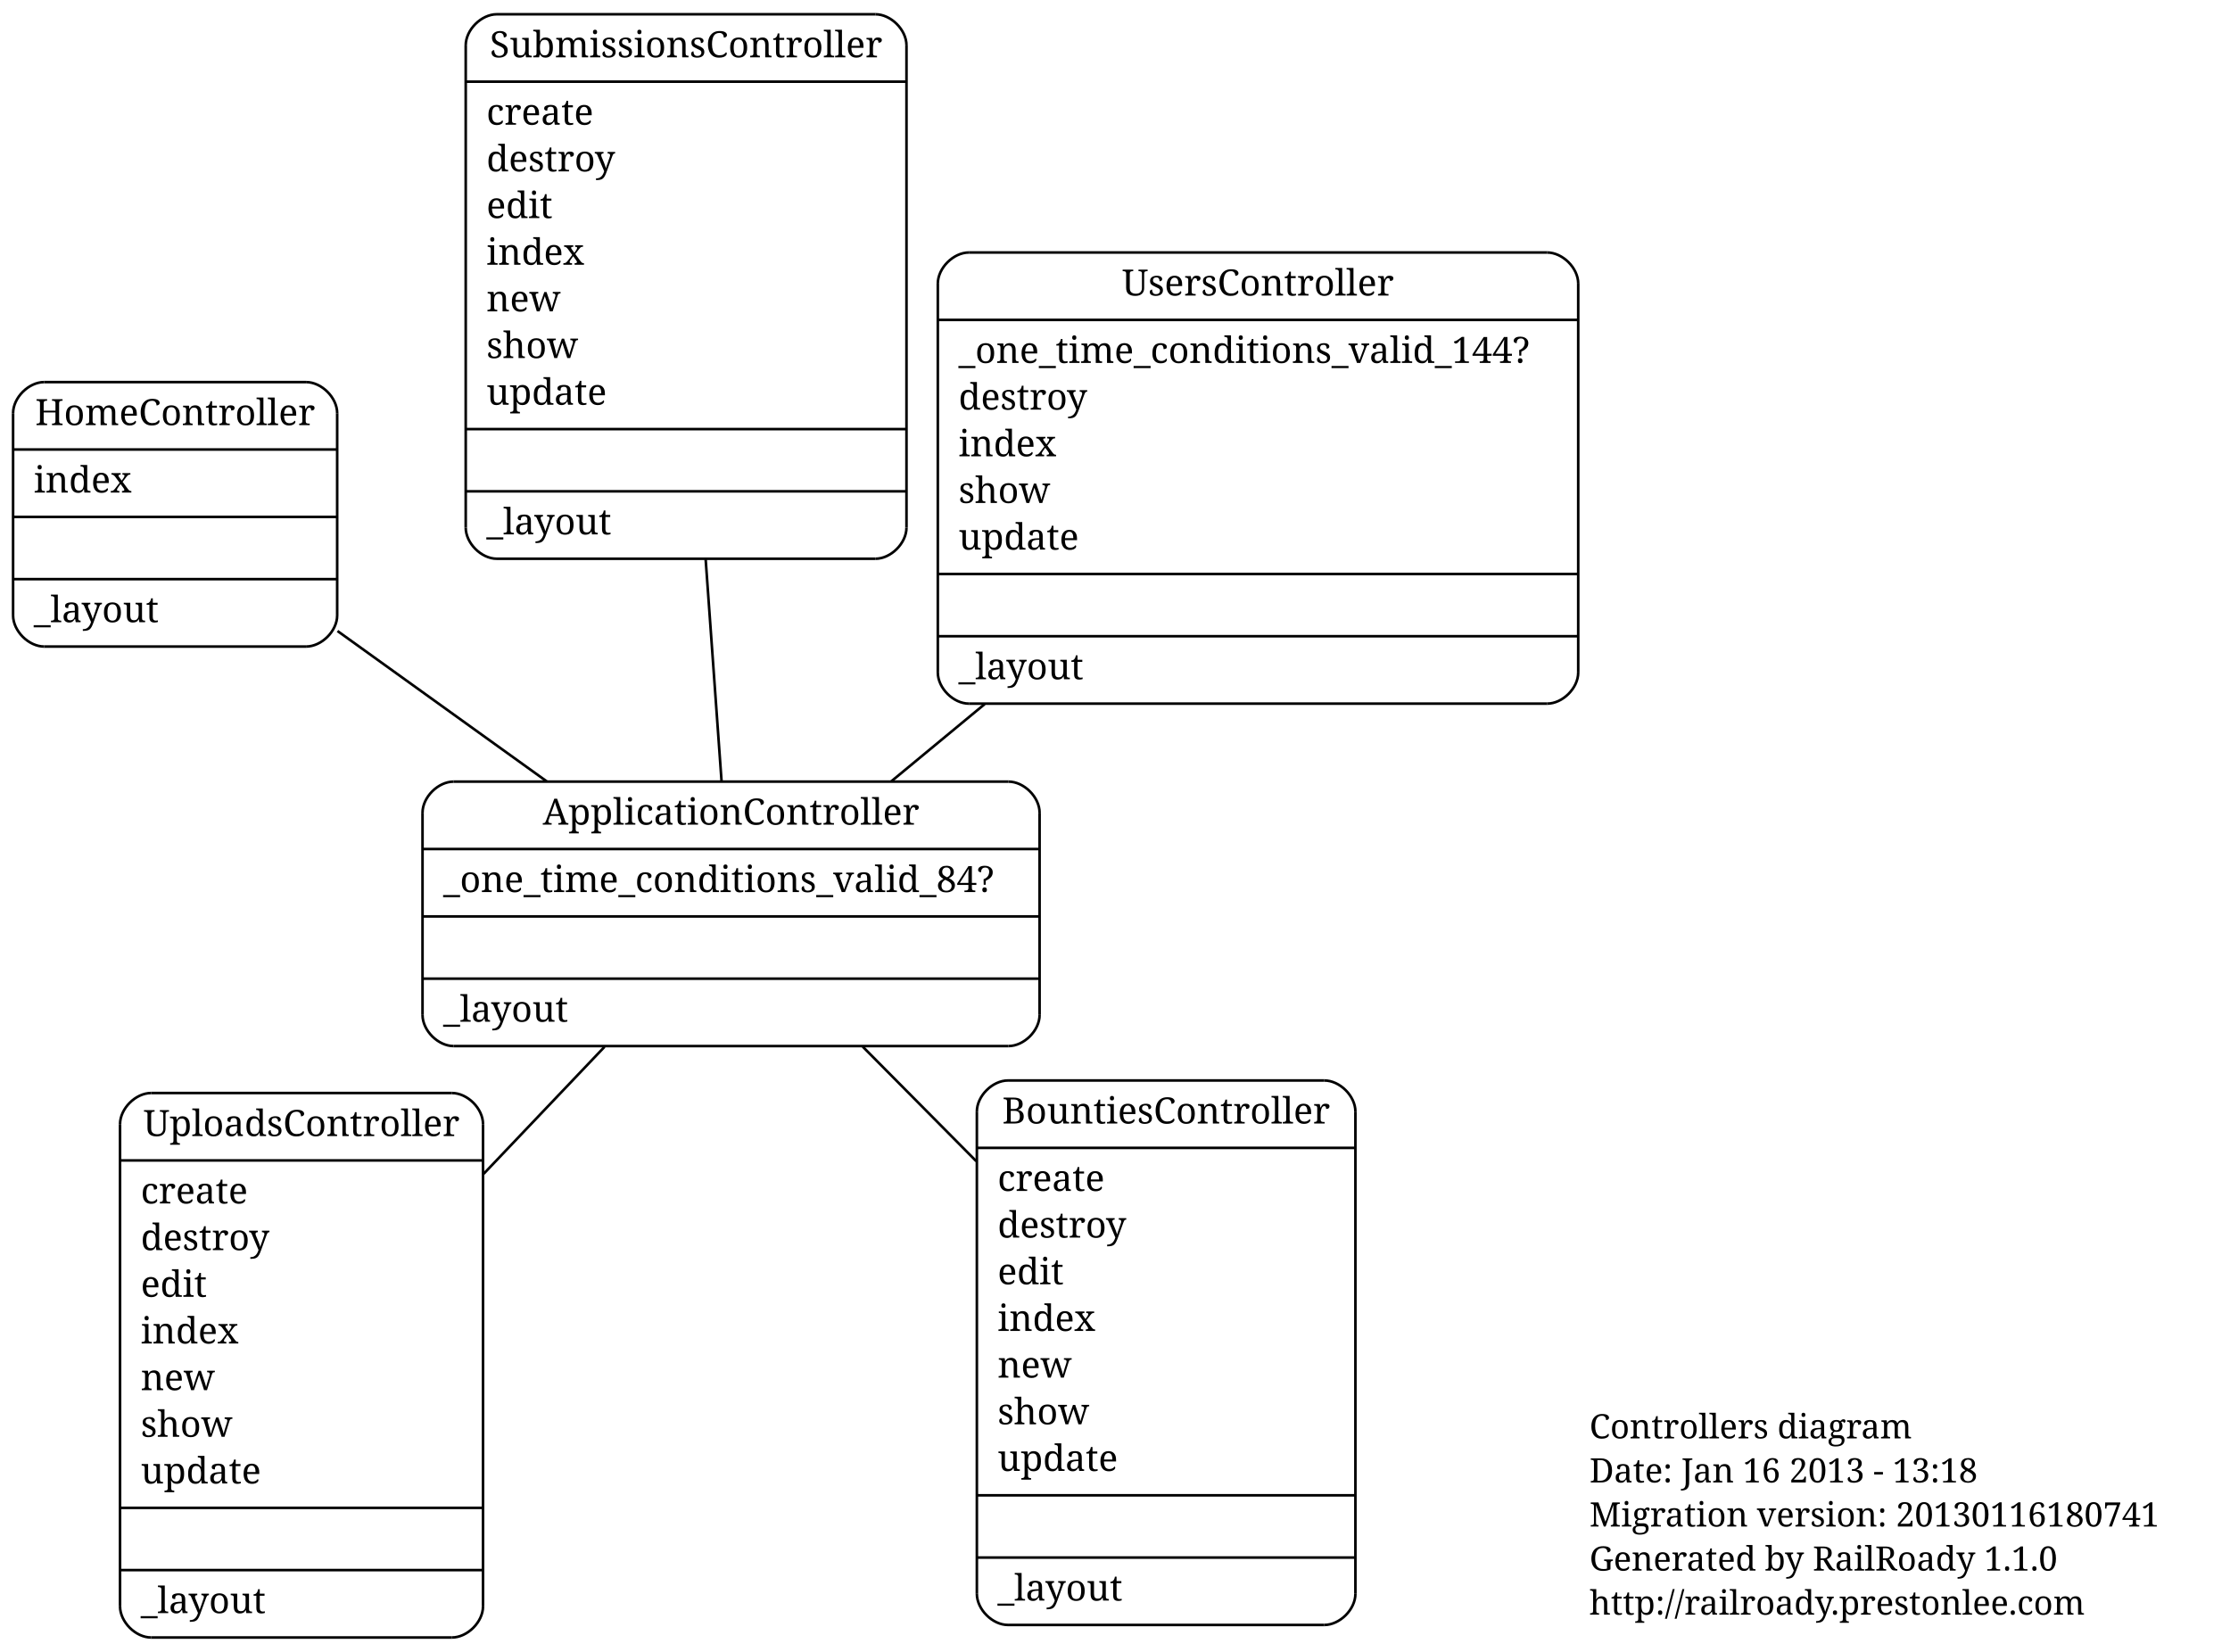
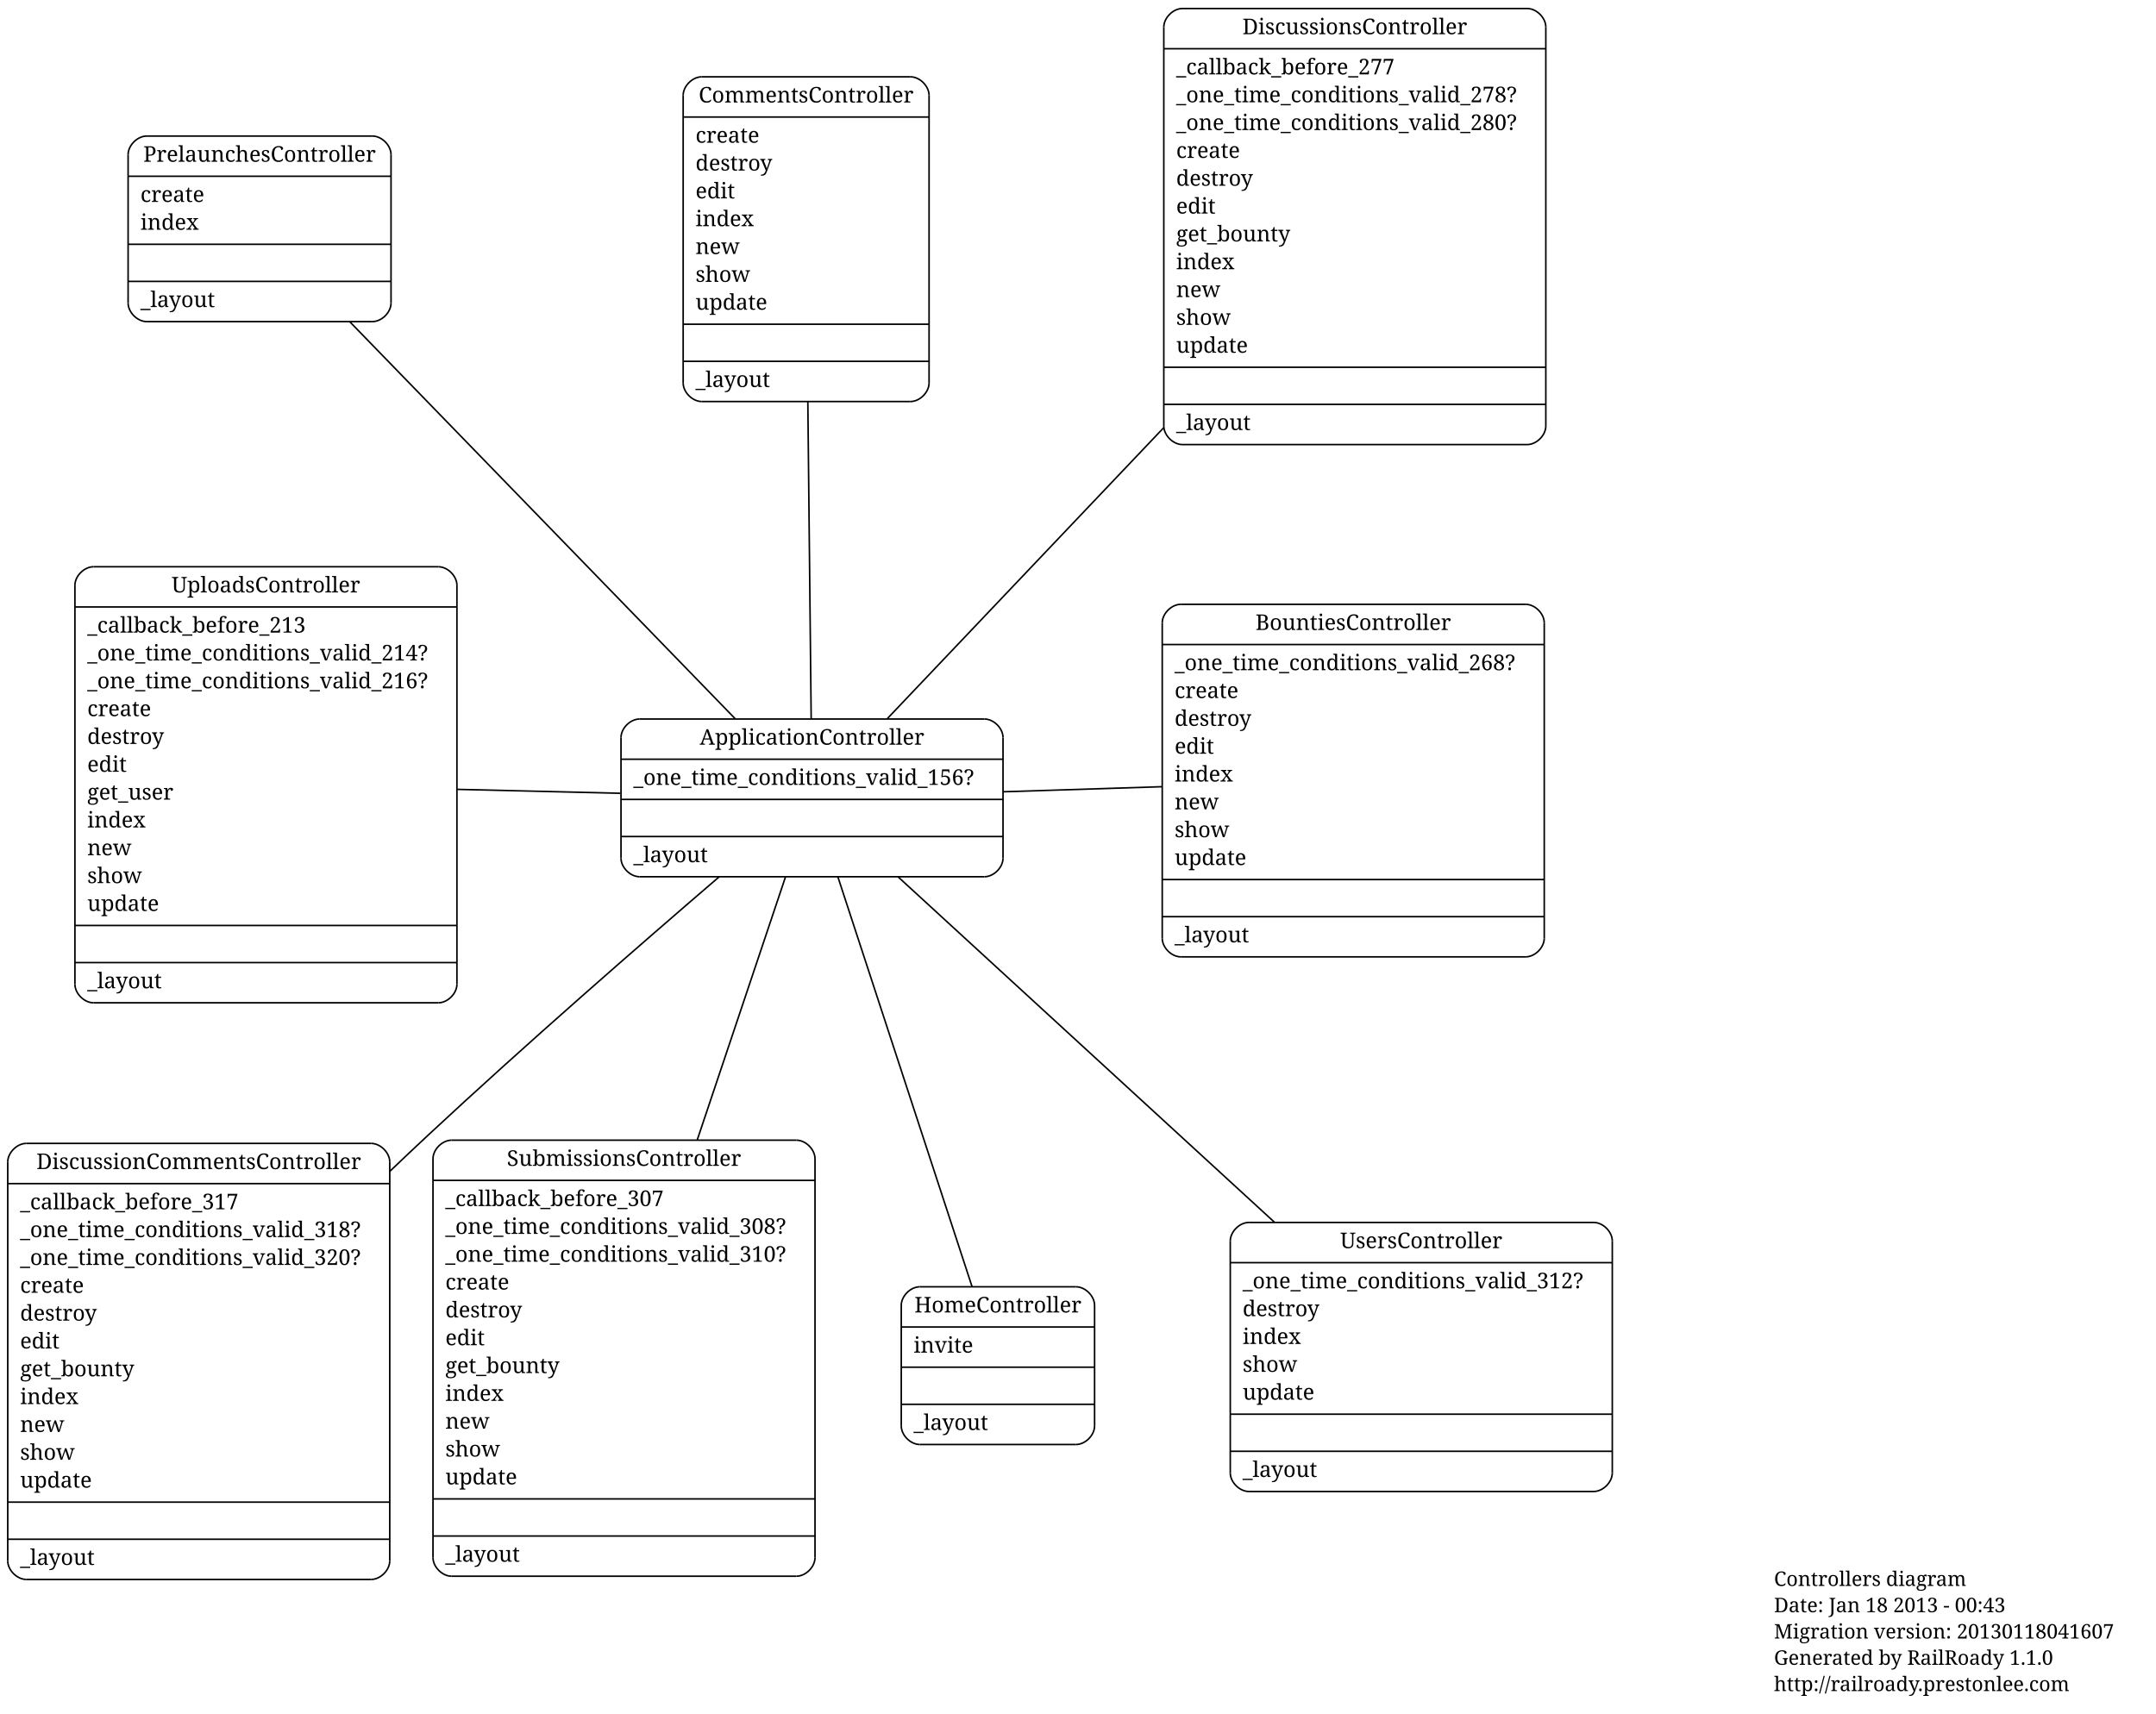
- <svg xmlns="http://www.w3.org/2000/svg" width="860pt" height="637pt" viewBox="0.00 0.00 860.00 637.07">
-   <g id="graph1" class="graph" transform="scale(1 1) rotate(0) translate(4 633.065)">
-     <polygon fill="white" stroke="white" points="-4,5 -4,-633.065 857,-633.065 857,5 -4,5" />
+ <svg xmlns="http://www.w3.org/2000/svg" width="1394pt" height="1108pt" viewBox="0.00 0.00 1394.00 1107.97">
+   <g id="graph1" class="graph" transform="scale(1 1) rotate(0) translate(4 1103.97)">
+     <polygon fill="white" stroke="white" points="-4,5 -4,-1103.97 1391,-1103.97 1391,5 -4,5" />
    <g id="node1" class="node">
-       <text text-anchor="start" x="609" y="-78.3" font-family="Times Roman,serif" font-size="13.00">Controllers diagram</text>
-       <text text-anchor="start" x="609" y="-61.3" font-family="Times Roman,serif" font-size="13.00">Date: Jan 16 2013 - 13:18</text>
-       <text text-anchor="start" x="609" y="-44.3" font-family="Times Roman,serif" font-size="13.00">Migration version: 20130116180741</text>
-       <text text-anchor="start" x="609" y="-27.3" font-family="Times Roman,serif" font-size="13.00">Generated by RailRoady 1.1.0</text>
-       <text text-anchor="start" x="609" y="-10.3" font-family="Times Roman,serif" font-size="13.00">http://railroady.prestonlee.com</text>
+       <text text-anchor="start" x="1143" y="-78.3" font-family="Times Roman,serif" font-size="13.00">Controllers diagram</text>
+       <text text-anchor="start" x="1143" y="-61.3" font-family="Times Roman,serif" font-size="13.00">Date: Jan 18 2013 - 00:43</text>
+       <text text-anchor="start" x="1143" y="-44.3" font-family="Times Roman,serif" font-size="13.00">Migration version: 20130118041607</text>
+       <text text-anchor="start" x="1143" y="-27.3" font-family="Times Roman,serif" font-size="13.00">Generated by RailRoady 1.1.0</text>
+       <text text-anchor="start" x="1143" y="-10.3" font-family="Times Roman,serif" font-size="13.00">http://railroady.prestonlee.com</text>
    </g>
    <g id="node2" class="node">
-       <polyline fill="none" stroke="black" points="54.252,-1.5 170.252,-1.5 " />
-       <path fill="none" stroke="black" d="M170.252,-1.5C176.252,-1.5 182.252,-7.5 182.252,-13.5" />
-       <polyline fill="none" stroke="black" points="182.252,-13.5 182.252,-199.5 " />
-       <path fill="none" stroke="black" d="M182.252,-199.5C182.252,-205.5 176.252,-211.5 170.252,-211.5" />
-       <polyline fill="none" stroke="black" points="170.252,-211.5 54.252,-211.5 " />
-       <path fill="none" stroke="black" d="M54.252,-211.5C48.252,-211.5 42.252,-205.5 42.252,-199.5" />
-       <polyline fill="none" stroke="black" points="42.252,-199.5 42.252,-13.5 " />
-       <path fill="none" stroke="black" d="M42.252,-13.5C42.252,-7.5 48.252,-1.5 54.252,-1.5" />
-       <text text-anchor="middle" x="112.252" y="-194.9" font-family="Times Roman,serif" font-size="14.00">UploadsController</text>
-       <polyline fill="none" stroke="black" points="42.252,-185.5 182.252,-185.5 " />
-       <text text-anchor="start" x="50.252" y="-168.9" font-family="Times Roman,serif" font-size="14.00">create</text>
-       <text text-anchor="start" x="50.252" y="-150.9" font-family="Times Roman,serif" font-size="14.00">destroy</text>
-       <text text-anchor="start" x="50.252" y="-132.9" font-family="Times Roman,serif" font-size="14.00">edit</text>
-       <text text-anchor="start" x="50.252" y="-114.9" font-family="Times Roman,serif" font-size="14.00">index</text>
-       <text text-anchor="start" x="50.252" y="-96.9" font-family="Times Roman,serif" font-size="14.00">new</text>
-       <text text-anchor="start" x="50.252" y="-78.9" font-family="Times Roman,serif" font-size="14.00">show</text>
-       <text text-anchor="start" x="50.252" y="-60.9" font-family="Times Roman,serif" font-size="14.00">update</text>
-       <polyline fill="none" stroke="black" points="42.252,-51.5 182.252,-51.5 " />
-       <polyline fill="none" stroke="black" points="42.252,-27.5 182.252,-27.5 " />
-       <text text-anchor="start" x="50.252" y="-10.9" font-family="Times Roman,serif" font-size="14.00">_layout</text>
+       <polyline fill="none" stroke="black" points="56.439,-455.446 279.439,-455.446 " />
+       <path fill="none" stroke="black" d="M279.439,-455.446C285.439,-455.446 291.439,-461.446 291.439,-467.446" />
+       <polyline fill="none" stroke="black" points="291.439,-467.446 291.439,-725.446 " />
+       <path fill="none" stroke="black" d="M291.439,-725.446C291.439,-731.446 285.439,-737.446 279.439,-737.446" />
+       <polyline fill="none" stroke="black" points="279.439,-737.446 56.439,-737.446 " />
+       <path fill="none" stroke="black" d="M56.439,-737.446C50.439,-737.446 44.439,-731.446 44.439,-725.446" />
+       <polyline fill="none" stroke="black" points="44.439,-725.446 44.439,-467.446 " />
+       <path fill="none" stroke="black" d="M44.439,-467.446C44.439,-461.446 50.439,-455.446 56.439,-455.446" />
+       <text text-anchor="middle" x="167.939" y="-720.846" font-family="Times Roman,serif" font-size="14.00">UploadsController</text>
+       <polyline fill="none" stroke="black" points="44.439,-711.446 291.439,-711.446 " />
+       <text text-anchor="start" x="52.439" y="-694.846" font-family="Times Roman,serif" font-size="14.00">_callback_before_213</text>
+       <text text-anchor="start" x="52.439" y="-676.846" font-family="Times Roman,serif" font-size="14.00">_one_time_conditions_valid_214?</text>
+       <text text-anchor="start" x="52.439" y="-658.846" font-family="Times Roman,serif" font-size="14.00">_one_time_conditions_valid_216?</text>
+       <text text-anchor="start" x="52.439" y="-640.846" font-family="Times Roman,serif" font-size="14.00">create</text>
+       <text text-anchor="start" x="52.439" y="-622.846" font-family="Times Roman,serif" font-size="14.00">destroy</text>
+       <text text-anchor="start" x="52.439" y="-604.846" font-family="Times Roman,serif" font-size="14.00">edit</text>
+       <text text-anchor="start" x="52.439" y="-586.846" font-family="Times Roman,serif" font-size="14.00">get_user</text>
+       <text text-anchor="start" x="52.439" y="-568.846" font-family="Times Roman,serif" font-size="14.00">index</text>
+       <text text-anchor="start" x="52.439" y="-550.846" font-family="Times Roman,serif" font-size="14.00">new</text>
+       <text text-anchor="start" x="52.439" y="-532.846" font-family="Times Roman,serif" font-size="14.00">show</text>
+       <text text-anchor="start" x="52.439" y="-514.846" font-family="Times Roman,serif" font-size="14.00">update</text>
+       <polyline fill="none" stroke="black" points="44.439,-505.446 291.439,-505.446 " />
+       <polyline fill="none" stroke="black" points="44.439,-481.446 291.439,-481.446 " />
+       <text text-anchor="start" x="52.439" y="-464.846" font-family="Times Roman,serif" font-size="14.00">_layout</text>
    </g>
    <g id="node3" class="node">
-       <polyline fill="none" stroke="black" points="384.723,-6.339 506.723,-6.339 " />
-       <path fill="none" stroke="black" d="M506.723,-6.339C512.723,-6.339 518.723,-12.339 518.723,-18.339" />
-       <polyline fill="none" stroke="black" points="518.723,-18.339 518.723,-204.339 " />
-       <path fill="none" stroke="black" d="M518.723,-204.339C518.723,-210.339 512.723,-216.339 506.723,-216.339" />
-       <polyline fill="none" stroke="black" points="506.723,-216.339 384.723,-216.339 " />
-       <path fill="none" stroke="black" d="M384.723,-216.339C378.723,-216.339 372.723,-210.339 372.723,-204.339" />
-       <polyline fill="none" stroke="black" points="372.723,-204.339 372.723,-18.339 " />
-       <path fill="none" stroke="black" d="M372.723,-18.339C372.723,-12.339 378.723,-6.339 384.723,-6.339" />
-       <text text-anchor="middle" x="445.723" y="-199.739" font-family="Times Roman,serif" font-size="14.00">BountiesController</text>
-       <polyline fill="none" stroke="black" points="372.723,-190.339 518.723,-190.339 " />
-       <text text-anchor="start" x="380.723" y="-173.739" font-family="Times Roman,serif" font-size="14.00">create</text>
-       <text text-anchor="start" x="380.723" y="-155.739" font-family="Times Roman,serif" font-size="14.00">destroy</text>
-       <text text-anchor="start" x="380.723" y="-137.739" font-family="Times Roman,serif" font-size="14.00">edit</text>
-       <text text-anchor="start" x="380.723" y="-119.739" font-family="Times Roman,serif" font-size="14.00">index</text>
-       <text text-anchor="start" x="380.723" y="-101.739" font-family="Times Roman,serif" font-size="14.00">new</text>
-       <text text-anchor="start" x="380.723" y="-83.739" font-family="Times Roman,serif" font-size="14.00">show</text>
-       <text text-anchor="start" x="380.723" y="-65.739" font-family="Times Roman,serif" font-size="14.00">update</text>
-       <polyline fill="none" stroke="black" points="372.723,-56.339 518.723,-56.339 " />
-       <polyline fill="none" stroke="black" points="372.723,-32.339 518.723,-32.339 " />
-       <text text-anchor="start" x="380.723" y="-15.739" font-family="Times Roman,serif" font-size="14.00">_layout</text>
+       <polyline fill="none" stroke="black" points="759.464,-485.146 982.464,-485.146 " />
+       <path fill="none" stroke="black" d="M982.464,-485.146C988.464,-485.146 994.464,-491.146 994.464,-497.146" />
+       <polyline fill="none" stroke="black" points="994.464,-497.146 994.464,-701.146 " />
+       <path fill="none" stroke="black" d="M994.464,-701.146C994.464,-707.146 988.464,-713.146 982.464,-713.146" />
+       <polyline fill="none" stroke="black" points="982.464,-713.146 759.464,-713.146 " />
+       <path fill="none" stroke="black" d="M759.464,-713.146C753.464,-713.146 747.464,-707.146 747.464,-701.146" />
+       <polyline fill="none" stroke="black" points="747.464,-701.146 747.464,-497.146 " />
+       <path fill="none" stroke="black" d="M747.464,-497.146C747.464,-491.146 753.464,-485.146 759.464,-485.146" />
+       <text text-anchor="middle" x="870.964" y="-696.546" font-family="Times Roman,serif" font-size="14.00">BountiesController</text>
+       <polyline fill="none" stroke="black" points="747.464,-687.146 994.464,-687.146 " />
+       <text text-anchor="start" x="755.464" y="-670.546" font-family="Times Roman,serif" font-size="14.00">_one_time_conditions_valid_268?</text>
+       <text text-anchor="start" x="755.464" y="-652.546" font-family="Times Roman,serif" font-size="14.00">create</text>
+       <text text-anchor="start" x="755.464" y="-634.546" font-family="Times Roman,serif" font-size="14.00">destroy</text>
+       <text text-anchor="start" x="755.464" y="-616.546" font-family="Times Roman,serif" font-size="14.00">edit</text>
+       <text text-anchor="start" x="755.464" y="-598.546" font-family="Times Roman,serif" font-size="14.00">index</text>
+       <text text-anchor="start" x="755.464" y="-580.546" font-family="Times Roman,serif" font-size="14.00">new</text>
+       <text text-anchor="start" x="755.464" y="-562.546" font-family="Times Roman,serif" font-size="14.00">show</text>
+       <text text-anchor="start" x="755.464" y="-544.546" font-family="Times Roman,serif" font-size="14.00">update</text>
+       <polyline fill="none" stroke="black" points="747.464,-535.146 994.464,-535.146 " />
+       <polyline fill="none" stroke="black" points="747.464,-511.146 994.464,-511.146 " />
+       <text text-anchor="start" x="755.464" y="-494.546" font-family="Times Roman,serif" font-size="14.00">_layout</text>
    </g>
    <g id="node4" class="node">
-       <polyline fill="none" stroke="black" points="170.916,-229.607 384.916,-229.607 " />
-       <path fill="none" stroke="black" d="M384.916,-229.607C390.916,-229.607 396.916,-235.607 396.916,-241.607" />
-       <polyline fill="none" stroke="black" points="396.916,-241.607 396.916,-319.607 " />
-       <path fill="none" stroke="black" d="M396.916,-319.607C396.916,-325.607 390.916,-331.607 384.916,-331.607" />
-       <polyline fill="none" stroke="black" points="384.916,-331.607 170.916,-331.607 " />
-       <path fill="none" stroke="black" d="M170.916,-331.607C164.916,-331.607 158.916,-325.607 158.916,-319.607" />
-       <polyline fill="none" stroke="black" points="158.916,-319.607 158.916,-241.607 " />
-       <path fill="none" stroke="black" d="M158.916,-241.607C158.916,-235.607 164.916,-229.607 170.916,-229.607" />
-       <text text-anchor="middle" x="277.916" y="-315.007" font-family="Times Roman,serif" font-size="14.00">ApplicationController</text>
-       <polyline fill="none" stroke="black" points="158.916,-305.607 396.916,-305.607 " />
-       <text text-anchor="start" x="166.916" y="-289.007" font-family="Times Roman,serif" font-size="14.00">_one_time_conditions_valid_84?</text>
-       <polyline fill="none" stroke="black" points="158.916,-279.607 396.916,-279.607 " />
-       <polyline fill="none" stroke="black" points="158.916,-255.607 396.916,-255.607 " />
-       <text text-anchor="start" x="166.916" y="-239.007" font-family="Times Roman,serif" font-size="14.00">_layout</text>
+       <polyline fill="none" stroke="black" points="409.523,-536.966 632.523,-536.966 " />
+       <path fill="none" stroke="black" d="M632.523,-536.966C638.523,-536.966 644.523,-542.966 644.523,-548.966" />
+       <polyline fill="none" stroke="black" points="644.523,-548.966 644.523,-626.966 " />
+       <path fill="none" stroke="black" d="M644.523,-626.966C644.523,-632.966 638.523,-638.966 632.523,-638.966" />
+       <polyline fill="none" stroke="black" points="632.523,-638.966 409.523,-638.966 " />
+       <path fill="none" stroke="black" d="M409.523,-638.966C403.523,-638.966 397.523,-632.966 397.523,-626.966" />
+       <polyline fill="none" stroke="black" points="397.523,-626.966 397.523,-548.966 " />
+       <path fill="none" stroke="black" d="M397.523,-548.966C397.523,-542.966 403.523,-536.966 409.523,-536.966" />
+       <text text-anchor="middle" x="521.023" y="-622.366" font-family="Times Roman,serif" font-size="14.00">ApplicationController</text>
+       <polyline fill="none" stroke="black" points="397.523,-612.966 644.523,-612.966 " />
+       <text text-anchor="start" x="405.523" y="-596.366" font-family="Times Roman,serif" font-size="14.00">_one_time_conditions_valid_156?</text>
+       <polyline fill="none" stroke="black" points="397.523,-586.966 644.523,-586.966 " />
+       <polyline fill="none" stroke="black" points="397.523,-562.966 644.523,-562.966 " />
+       <text text-anchor="start" x="405.523" y="-546.366" font-family="Times Roman,serif" font-size="14.00">_layout</text>
    </g>
    <g id="edge2" class="edge">
-       <path fill="none" stroke="black" d="M229.107,-229.311C214.504,-213.964 198.194,-196.822 182.501,-180.329" />
+       <path fill="none" stroke="black" d="M397.035,-590.944C362.857,-591.765 325.789,-592.655 291.628,-593.475" />
    </g>
    <g id="edge4" class="edge">
-       <path fill="none" stroke="black" d="M328.719,-229.361C342.513,-215.447 357.729,-200.098 372.497,-185.202" />
+       <path fill="none" stroke="black" d="M644.891,-591.923C678.12,-592.985 714.043,-594.133 747.262,-595.194" />
    </g>
    <g id="node5" class="node">
-       <polyline fill="none" stroke="black" points="187.577,-417.565 333.577,-417.565 " />
-       <path fill="none" stroke="black" d="M333.577,-417.565C339.577,-417.565 345.577,-423.565 345.577,-429.565" />
-       <polyline fill="none" stroke="black" points="345.577,-429.565 345.577,-615.565 " />
-       <path fill="none" stroke="black" d="M345.577,-615.565C345.577,-621.565 339.577,-627.565 333.577,-627.565" />
-       <polyline fill="none" stroke="black" points="333.577,-627.565 187.577,-627.565 " />
-       <path fill="none" stroke="black" d="M187.577,-627.565C181.577,-627.565 175.577,-621.565 175.577,-615.565" />
-       <polyline fill="none" stroke="black" points="175.577,-615.565 175.577,-429.565 " />
-       <path fill="none" stroke="black" d="M175.577,-429.565C175.577,-423.565 181.577,-417.565 187.577,-417.565" />
-       <text text-anchor="middle" x="260.577" y="-610.965" font-family="Times Roman,serif" font-size="14.00">SubmissionsController</text>
-       <polyline fill="none" stroke="black" points="175.577,-601.565 345.577,-601.565 " />
-       <text text-anchor="start" x="183.577" y="-584.965" font-family="Times Roman,serif" font-size="14.00">create</text>
-       <text text-anchor="start" x="183.577" y="-566.965" font-family="Times Roman,serif" font-size="14.00">destroy</text>
-       <text text-anchor="start" x="183.577" y="-548.965" font-family="Times Roman,serif" font-size="14.00">edit</text>
-       <text text-anchor="start" x="183.577" y="-530.965" font-family="Times Roman,serif" font-size="14.00">index</text>
-       <text text-anchor="start" x="183.577" y="-512.965" font-family="Times Roman,serif" font-size="14.00">new</text>
-       <text text-anchor="start" x="183.577" y="-494.965" font-family="Times Roman,serif" font-size="14.00">show</text>
-       <text text-anchor="start" x="183.577" y="-476.965" font-family="Times Roman,serif" font-size="14.00">update</text>
-       <polyline fill="none" stroke="black" points="175.577,-467.565 345.577,-467.565 " />
-       <polyline fill="none" stroke="black" points="175.577,-443.565 345.577,-443.565 " />
-       <text text-anchor="start" x="183.577" y="-426.965" font-family="Times Roman,serif" font-size="14.00">_layout</text>
+       <polyline fill="none" stroke="black" points="449.71,-844.3 584.71,-844.3 " />
+       <path fill="none" stroke="black" d="M584.71,-844.3C590.71,-844.3 596.71,-850.3 596.71,-856.3" />
+       <polyline fill="none" stroke="black" points="596.71,-856.3 596.71,-1042.3 " />
+       <path fill="none" stroke="black" d="M596.71,-1042.3C596.71,-1048.3 590.71,-1054.3 584.71,-1054.3" />
+       <polyline fill="none" stroke="black" points="584.71,-1054.3 449.71,-1054.3 " />
+       <path fill="none" stroke="black" d="M449.71,-1054.3C443.71,-1054.3 437.71,-1048.3 437.71,-1042.3" />
+       <polyline fill="none" stroke="black" points="437.71,-1042.3 437.71,-856.3 " />
+       <path fill="none" stroke="black" d="M437.71,-856.3C437.71,-850.3 443.71,-844.3 449.71,-844.3" />
+       <text text-anchor="middle" x="517.21" y="-1037.7" font-family="Times Roman,serif" font-size="14.00">CommentsController</text>
+       <polyline fill="none" stroke="black" points="437.71,-1028.3 596.71,-1028.3 " />
+       <text text-anchor="start" x="445.71" y="-1011.7" font-family="Times Roman,serif" font-size="14.00">create</text>
+       <text text-anchor="start" x="445.71" y="-993.7" font-family="Times Roman,serif" font-size="14.00">destroy</text>
+       <text text-anchor="start" x="445.71" y="-975.7" font-family="Times Roman,serif" font-size="14.00">edit</text>
+       <text text-anchor="start" x="445.71" y="-957.7" font-family="Times Roman,serif" font-size="14.00">index</text>
+       <text text-anchor="start" x="445.71" y="-939.7" font-family="Times Roman,serif" font-size="14.00">new</text>
+       <text text-anchor="start" x="445.71" y="-921.7" font-family="Times Roman,serif" font-size="14.00">show</text>
+       <text text-anchor="start" x="445.71" y="-903.7" font-family="Times Roman,serif" font-size="14.00">update</text>
+       <polyline fill="none" stroke="black" points="437.71,-894.3 596.71,-894.3 " />
+       <polyline fill="none" stroke="black" points="437.71,-870.3 596.71,-870.3 " />
+       <text text-anchor="start" x="445.71" y="-853.7" font-family="Times Roman,serif" font-size="14.00">_layout</text>
    </g>
    <g id="edge6" class="edge">
-       <path fill="none" stroke="black" d="M274.26,-331.624C272.471,-356.581 270.249,-387.589 268.119,-417.31" />
+       <path fill="none" stroke="black" d="M520.484,-638.97C519.924,-692.078 519.03,-776.78 518.318,-844.285" />
    </g>
    <g id="node6" class="node">
-       <polyline fill="none" stroke="black" points="369.661,-361.682 592.661,-361.682 " />
-       <path fill="none" stroke="black" d="M592.661,-361.682C598.661,-361.682 604.661,-367.682 604.661,-373.682" />
-       <polyline fill="none" stroke="black" points="604.661,-373.682 604.661,-523.682 " />
-       <path fill="none" stroke="black" d="M604.661,-523.682C604.661,-529.682 598.661,-535.682 592.661,-535.682" />
-       <polyline fill="none" stroke="black" points="592.661,-535.682 369.661,-535.682 " />
-       <path fill="none" stroke="black" d="M369.661,-535.682C363.661,-535.682 357.661,-529.682 357.661,-523.682" />
-       <polyline fill="none" stroke="black" points="357.661,-523.682 357.661,-373.682 " />
-       <path fill="none" stroke="black" d="M357.661,-373.682C357.661,-367.682 363.661,-361.682 369.661,-361.682" />
-       <text text-anchor="middle" x="481.161" y="-519.082" font-family="Times Roman,serif" font-size="14.00">UsersController</text>
-       <polyline fill="none" stroke="black" points="357.661,-509.682 604.661,-509.682 " />
-       <text text-anchor="start" x="365.661" y="-493.082" font-family="Times Roman,serif" font-size="14.00">_one_time_conditions_valid_144?</text>
-       <text text-anchor="start" x="365.661" y="-475.082" font-family="Times Roman,serif" font-size="14.00">destroy</text>
-       <text text-anchor="start" x="365.661" y="-457.082" font-family="Times Roman,serif" font-size="14.00">index</text>
-       <text text-anchor="start" x="365.661" y="-439.082" font-family="Times Roman,serif" font-size="14.00">show</text>
-       <text text-anchor="start" x="365.661" y="-421.082" font-family="Times Roman,serif" font-size="14.00">update</text>
-       <polyline fill="none" stroke="black" points="357.661,-411.682 604.661,-411.682 " />
-       <polyline fill="none" stroke="black" points="357.661,-387.682 604.661,-387.682 " />
-       <text text-anchor="start" x="365.661" y="-371.082" font-family="Times Roman,serif" font-size="14.00">_layout</text>
+       <polyline fill="none" stroke="black" points="760.482,-816.47 983.482,-816.47 " />
+       <path fill="none" stroke="black" d="M983.482,-816.47C989.482,-816.47 995.482,-822.47 995.482,-828.47" />
+       <polyline fill="none" stroke="black" points="995.482,-828.47 995.482,-1086.47 " />
+       <path fill="none" stroke="black" d="M995.482,-1086.47C995.482,-1092.47 989.482,-1098.47 983.482,-1098.47" />
+       <polyline fill="none" stroke="black" points="983.482,-1098.47 760.482,-1098.47 " />
+       <path fill="none" stroke="black" d="M760.482,-1098.47C754.482,-1098.47 748.482,-1092.47 748.482,-1086.47" />
+       <polyline fill="none" stroke="black" points="748.482,-1086.47 748.482,-828.47 " />
+       <path fill="none" stroke="black" d="M748.482,-828.47C748.482,-822.47 754.482,-816.47 760.482,-816.47" />
+       <text text-anchor="middle" x="871.982" y="-1081.87" font-family="Times Roman,serif" font-size="14.00">DiscussionsController</text>
+       <polyline fill="none" stroke="black" points="748.482,-1072.47 995.482,-1072.47 " />
+       <text text-anchor="start" x="756.482" y="-1055.87" font-family="Times Roman,serif" font-size="14.00">_callback_before_277</text>
+       <text text-anchor="start" x="756.482" y="-1037.87" font-family="Times Roman,serif" font-size="14.00">_one_time_conditions_valid_278?</text>
+       <text text-anchor="start" x="756.482" y="-1019.87" font-family="Times Roman,serif" font-size="14.00">_one_time_conditions_valid_280?</text>
+       <text text-anchor="start" x="756.482" y="-1001.87" font-family="Times Roman,serif" font-size="14.00">create</text>
+       <text text-anchor="start" x="756.482" y="-983.87" font-family="Times Roman,serif" font-size="14.00">destroy</text>
+       <text text-anchor="start" x="756.482" y="-965.87" font-family="Times Roman,serif" font-size="14.00">edit</text>
+       <text text-anchor="start" x="756.482" y="-947.87" font-family="Times Roman,serif" font-size="14.00">get_bounty</text>
+       <text text-anchor="start" x="756.482" y="-929.87" font-family="Times Roman,serif" font-size="14.00">index</text>
+       <text text-anchor="start" x="756.482" y="-911.87" font-family="Times Roman,serif" font-size="14.00">new</text>
+       <text text-anchor="start" x="756.482" y="-893.87" font-family="Times Roman,serif" font-size="14.00">show</text>
+       <text text-anchor="start" x="756.482" y="-875.87" font-family="Times Roman,serif" font-size="14.00">update</text>
+       <polyline fill="none" stroke="black" points="748.482,-866.47 995.482,-866.47 " />
+       <polyline fill="none" stroke="black" points="748.482,-842.47 995.482,-842.47 " />
+       <text text-anchor="start" x="756.482" y="-825.87" font-family="Times Roman,serif" font-size="14.00">_layout</text>
    </g>
    <g id="edge8" class="edge">
-       <path fill="none" stroke="black" d="M339.724,-331.719C351.169,-341.184 363.415,-351.311 375.735,-361.499" />
+       <path fill="none" stroke="black" d="M569.822,-639.344C615.873,-687.828 686.847,-762.553 748.439,-827.4" />
    </g>
    <g id="node7" class="node">
-       <polyline fill="none" stroke="black" points="13,-383.697 114,-383.697 " />
-       <path fill="none" stroke="black" d="M114,-383.697C120,-383.697 126,-389.697 126,-395.697" />
-       <polyline fill="none" stroke="black" points="126,-395.697 126,-473.697 " />
-       <path fill="none" stroke="black" d="M126,-473.697C126,-479.697 120,-485.697 114,-485.697" />
-       <polyline fill="none" stroke="black" points="114,-485.697 13,-485.697 " />
-       <path fill="none" stroke="black" d="M13,-485.697C7,-485.697 1,-479.697 1,-473.697" />
-       <polyline fill="none" stroke="black" points="1,-473.697 1,-395.697 " />
-       <path fill="none" stroke="black" d="M1,-395.697C1,-389.697 7,-383.697 13,-383.697" />
-       <text text-anchor="middle" x="63.5" y="-469.097" font-family="Times Roman,serif" font-size="14.00">HomeController</text>
-       <polyline fill="none" stroke="black" points="1,-459.697 126,-459.697 " />
-       <text text-anchor="start" x="9" y="-443.097" font-family="Times Roman,serif" font-size="14.00">index</text>
-       <polyline fill="none" stroke="black" points="1,-433.697 126,-433.697 " />
-       <polyline fill="none" stroke="black" points="1,-409.697 126,-409.697 " />
-       <text text-anchor="start" x="9" y="-393.097" font-family="Times Roman,serif" font-size="14.00">_layout</text>
+       <polyline fill="none" stroke="black" points="90.829,-895.994 236.829,-895.994 " />
+       <path fill="none" stroke="black" d="M236.829,-895.994C242.829,-895.994 248.829,-901.994 248.829,-907.994" />
+       <polyline fill="none" stroke="black" points="248.829,-907.994 248.829,-1003.99 " />
+       <path fill="none" stroke="black" d="M248.829,-1003.99C248.829,-1009.99 242.829,-1015.99 236.829,-1015.99" />
+       <polyline fill="none" stroke="black" points="236.829,-1015.99 90.829,-1015.99 " />
+       <path fill="none" stroke="black" d="M90.829,-1015.99C84.829,-1015.99 78.829,-1009.99 78.829,-1003.99" />
+       <polyline fill="none" stroke="black" points="78.829,-1003.99 78.829,-907.994 " />
+       <path fill="none" stroke="black" d="M78.829,-907.994C78.829,-901.994 84.829,-895.994 90.829,-895.994" />
+       <text text-anchor="middle" x="163.829" y="-999.394" font-family="Times Roman,serif" font-size="14.00">PrelaunchesController</text>
+       <polyline fill="none" stroke="black" points="78.829,-989.994 248.829,-989.994 " />
+       <text text-anchor="start" x="86.829" y="-973.394" font-family="Times Roman,serif" font-size="14.00">create</text>
+       <text text-anchor="start" x="86.829" y="-955.394" font-family="Times Roman,serif" font-size="14.00">index</text>
+       <polyline fill="none" stroke="black" points="78.829,-945.994 248.829,-945.994 " />
+       <polyline fill="none" stroke="black" points="78.829,-921.994 248.829,-921.994 " />
+       <text text-anchor="start" x="86.829" y="-905.394" font-family="Times Roman,serif" font-size="14.00">_layout</text>
    </g>
    <g id="edge10" class="edge">
-       <path fill="none" stroke="black" d="M206.816,-331.702C180.729,-350.45 151.412,-371.519 126.122,-389.693" />
+       <path fill="none" stroke="black" d="M471.356,-639.139C406.085,-706.39 291.617,-824.33 222.256,-895.795" />
+     </g>
+     <g id="node8" class="node">
+       <polyline fill="none" stroke="black" points="287.958,-84.586 510.958,-84.586 " />
+       <path fill="none" stroke="black" d="M510.958,-84.586C516.958,-84.586 522.958,-90.586 522.958,-96.586" />
+       <polyline fill="none" stroke="black" points="522.958,-96.586 522.958,-354.586 " />
+       <path fill="none" stroke="black" d="M522.958,-354.586C522.958,-360.586 516.958,-366.586 510.958,-366.586" />
+       <polyline fill="none" stroke="black" points="510.958,-366.586 287.958,-366.586 " />
+       <path fill="none" stroke="black" d="M287.958,-366.586C281.958,-366.586 275.958,-360.586 275.958,-354.586" />
+       <polyline fill="none" stroke="black" points="275.958,-354.586 275.958,-96.586 " />
+       <path fill="none" stroke="black" d="M275.958,-96.586C275.958,-90.586 281.958,-84.586 287.958,-84.586" />
+       <text text-anchor="middle" x="399.458" y="-349.986" font-family="Times Roman,serif" font-size="14.00">SubmissionsController</text>
+       <polyline fill="none" stroke="black" points="275.958,-340.586 522.958,-340.586 " />
+       <text text-anchor="start" x="283.958" y="-323.986" font-family="Times Roman,serif" font-size="14.00">_callback_before_307</text>
+       <text text-anchor="start" x="283.958" y="-305.986" font-family="Times Roman,serif" font-size="14.00">_one_time_conditions_valid_308?</text>
+       <text text-anchor="start" x="283.958" y="-287.986" font-family="Times Roman,serif" font-size="14.00">_one_time_conditions_valid_310?</text>
+       <text text-anchor="start" x="283.958" y="-269.986" font-family="Times Roman,serif" font-size="14.00">create</text>
+       <text text-anchor="start" x="283.958" y="-251.986" font-family="Times Roman,serif" font-size="14.00">destroy</text>
+       <text text-anchor="start" x="283.958" y="-233.986" font-family="Times Roman,serif" font-size="14.00">edit</text>
+       <text text-anchor="start" x="283.958" y="-215.986" font-family="Times Roman,serif" font-size="14.00">get_bounty</text>
+       <text text-anchor="start" x="283.958" y="-197.986" font-family="Times Roman,serif" font-size="14.00">index</text>
+       <text text-anchor="start" x="283.958" y="-179.986" font-family="Times Roman,serif" font-size="14.00">new</text>
+       <text text-anchor="start" x="283.958" y="-161.986" font-family="Times Roman,serif" font-size="14.00">show</text>
+       <text text-anchor="start" x="283.958" y="-143.986" font-family="Times Roman,serif" font-size="14.00">update</text>
+       <polyline fill="none" stroke="black" points="275.958,-134.586 522.958,-134.586 " />
+       <polyline fill="none" stroke="black" points="275.958,-110.586 522.958,-110.586 " />
+       <text text-anchor="start" x="283.958" y="-93.986" font-family="Times Roman,serif" font-size="14.00">_layout</text>
+     </g>
+     <g id="edge12" class="edge">
+       <path fill="none" stroke="black" d="M503.863,-536.814C489.039,-492.625 466.899,-426.624 446.816,-366.758" />
+     </g>
+     <g id="node9" class="node">
+       <polyline fill="none" stroke="black" points="803.458,-139.38 1026.46,-139.38 " />
+       <path fill="none" stroke="black" d="M1026.46,-139.38C1032.46,-139.38 1038.46,-145.38 1038.46,-151.38" />
+       <polyline fill="none" stroke="black" points="1038.46,-151.38 1038.46,-301.38 " />
+       <path fill="none" stroke="black" d="M1038.46,-301.38C1038.46,-307.38 1032.46,-313.38 1026.46,-313.38" />
+       <polyline fill="none" stroke="black" points="1026.46,-313.38 803.458,-313.38 " />
+       <path fill="none" stroke="black" d="M803.458,-313.38C797.458,-313.38 791.458,-307.38 791.458,-301.38" />
+       <polyline fill="none" stroke="black" points="791.458,-301.38 791.458,-151.38 " />
+       <path fill="none" stroke="black" d="M791.458,-151.38C791.458,-145.38 797.458,-139.38 803.458,-139.38" />
+       <text text-anchor="middle" x="914.958" y="-296.78" font-family="Times Roman,serif" font-size="14.00">UsersController</text>
+       <polyline fill="none" stroke="black" points="791.458,-287.38 1038.46,-287.38 " />
+       <text text-anchor="start" x="799.458" y="-270.78" font-family="Times Roman,serif" font-size="14.00">_one_time_conditions_valid_312?</text>
+       <text text-anchor="start" x="799.458" y="-252.78" font-family="Times Roman,serif" font-size="14.00">destroy</text>
+       <text text-anchor="start" x="799.458" y="-234.78" font-family="Times Roman,serif" font-size="14.00">index</text>
+       <text text-anchor="start" x="799.458" y="-216.78" font-family="Times Roman,serif" font-size="14.00">show</text>
+       <text text-anchor="start" x="799.458" y="-198.78" font-family="Times Roman,serif" font-size="14.00">update</text>
+       <polyline fill="none" stroke="black" points="791.458,-189.38 1038.46,-189.38 " />
+       <polyline fill="none" stroke="black" points="791.458,-165.38 1038.46,-165.38 " />
+       <text text-anchor="start" x="799.458" y="-148.78" font-family="Times Roman,serif" font-size="14.00">_layout</text>
+     </g>
+     <g id="edge14" class="edge">
+       <path fill="none" stroke="black" d="M576.628,-536.927C639.83,-478.915 744.074,-383.231 820.174,-313.381" />
+     </g>
+     <g id="node10" class="node">
+       <polyline fill="none" stroke="black" points="13,-82.5 236,-82.5 " />
+       <path fill="none" stroke="black" d="M236,-82.5C242,-82.5 248,-88.5 248,-94.5" />
+       <polyline fill="none" stroke="black" points="248,-94.5 248,-352.5 " />
+       <path fill="none" stroke="black" d="M248,-352.5C248,-358.5 242,-364.5 236,-364.5" />
+       <polyline fill="none" stroke="black" points="236,-364.5 13,-364.5 " />
+       <path fill="none" stroke="black" d="M13,-364.5C7,-364.5 1,-358.5 1,-352.5" />
+       <polyline fill="none" stroke="black" points="1,-352.5 1,-94.5 " />
+       <path fill="none" stroke="black" d="M1,-94.5C1,-88.5 7,-82.5 13,-82.5" />
+       <text text-anchor="middle" x="124.5" y="-347.9" font-family="Times Roman,serif" font-size="14.00">DiscussionCommentsController</text>
+       <polyline fill="none" stroke="black" points="1,-338.5 248,-338.5 " />
+       <text text-anchor="start" x="9" y="-321.9" font-family="Times Roman,serif" font-size="14.00">_callback_before_317</text>
+       <text text-anchor="start" x="9" y="-303.9" font-family="Times Roman,serif" font-size="14.00">_one_time_conditions_valid_318?</text>
+       <text text-anchor="start" x="9" y="-285.9" font-family="Times Roman,serif" font-size="14.00">_one_time_conditions_valid_320?</text>
+       <text text-anchor="start" x="9" y="-267.9" font-family="Times Roman,serif" font-size="14.00">create</text>
+       <text text-anchor="start" x="9" y="-249.9" font-family="Times Roman,serif" font-size="14.00">destroy</text>
+       <text text-anchor="start" x="9" y="-231.9" font-family="Times Roman,serif" font-size="14.00">edit</text>
+       <text text-anchor="start" x="9" y="-213.9" font-family="Times Roman,serif" font-size="14.00">get_bounty</text>
+       <text text-anchor="start" x="9" y="-195.9" font-family="Times Roman,serif" font-size="14.00">index</text>
+       <text text-anchor="start" x="9" y="-177.9" font-family="Times Roman,serif" font-size="14.00">new</text>
+       <text text-anchor="start" x="9" y="-159.9" font-family="Times Roman,serif" font-size="14.00">show</text>
+       <text text-anchor="start" x="9" y="-141.9" font-family="Times Roman,serif" font-size="14.00">update</text>
+       <polyline fill="none" stroke="black" points="1,-132.5 248,-132.5 " />
+       <polyline fill="none" stroke="black" points="1,-108.5 248,-108.5 " />
+       <text text-anchor="start" x="9" y="-91.9" font-family="Times Roman,serif" font-size="14.00">_layout</text>
+     </g>
+     <g id="edge16" class="edge">
+       <path fill="none" stroke="black" d="M460.974,-536.895C410.153,-493.269 335.744,-428.445 272.758,-369.786 264.687,-362.269 256.435,-354.468 248.159,-346.555" />
+     </g>
+     <g id="node11" class="node">
+       <polyline fill="none" stroke="black" points="590.726,-169.768 691.726,-169.768 " />
+       <path fill="none" stroke="black" d="M691.726,-169.768C697.726,-169.768 703.726,-175.768 703.726,-181.768" />
+       <polyline fill="none" stroke="black" points="703.726,-181.768 703.726,-259.768 " />
+       <path fill="none" stroke="black" d="M703.726,-259.768C703.726,-265.768 697.726,-271.768 691.726,-271.768" />
+       <polyline fill="none" stroke="black" points="691.726,-271.768 590.726,-271.768 " />
+       <path fill="none" stroke="black" d="M590.726,-271.768C584.726,-271.768 578.726,-265.768 578.726,-259.768" />
+       <polyline fill="none" stroke="black" points="578.726,-259.768 578.726,-181.768 " />
+       <path fill="none" stroke="black" d="M578.726,-181.768C578.726,-175.768 584.726,-169.768 590.726,-169.768" />
+       <text text-anchor="middle" x="641.226" y="-255.168" font-family="Times Roman,serif" font-size="14.00">HomeController</text>
+       <polyline fill="none" stroke="black" points="578.726,-245.768 703.726,-245.768 " />
+       <text text-anchor="start" x="586.726" y="-229.168" font-family="Times Roman,serif" font-size="14.00">invite</text>
+       <polyline fill="none" stroke="black" points="578.726,-219.768 703.726,-219.768 " />
+       <polyline fill="none" stroke="black" points="578.726,-195.768 703.726,-195.768 " />
+       <text text-anchor="start" x="586.726" y="-179.168" font-family="Times Roman,serif" font-size="14.00">_layout</text>
+     </g>
+     <g id="edge18" class="edge">
+       <path fill="none" stroke="black" d="M537.736,-536.909C560.637,-466.952 601.533,-342.022 624.461,-271.982" />
    </g>
  </g>
</svg>
